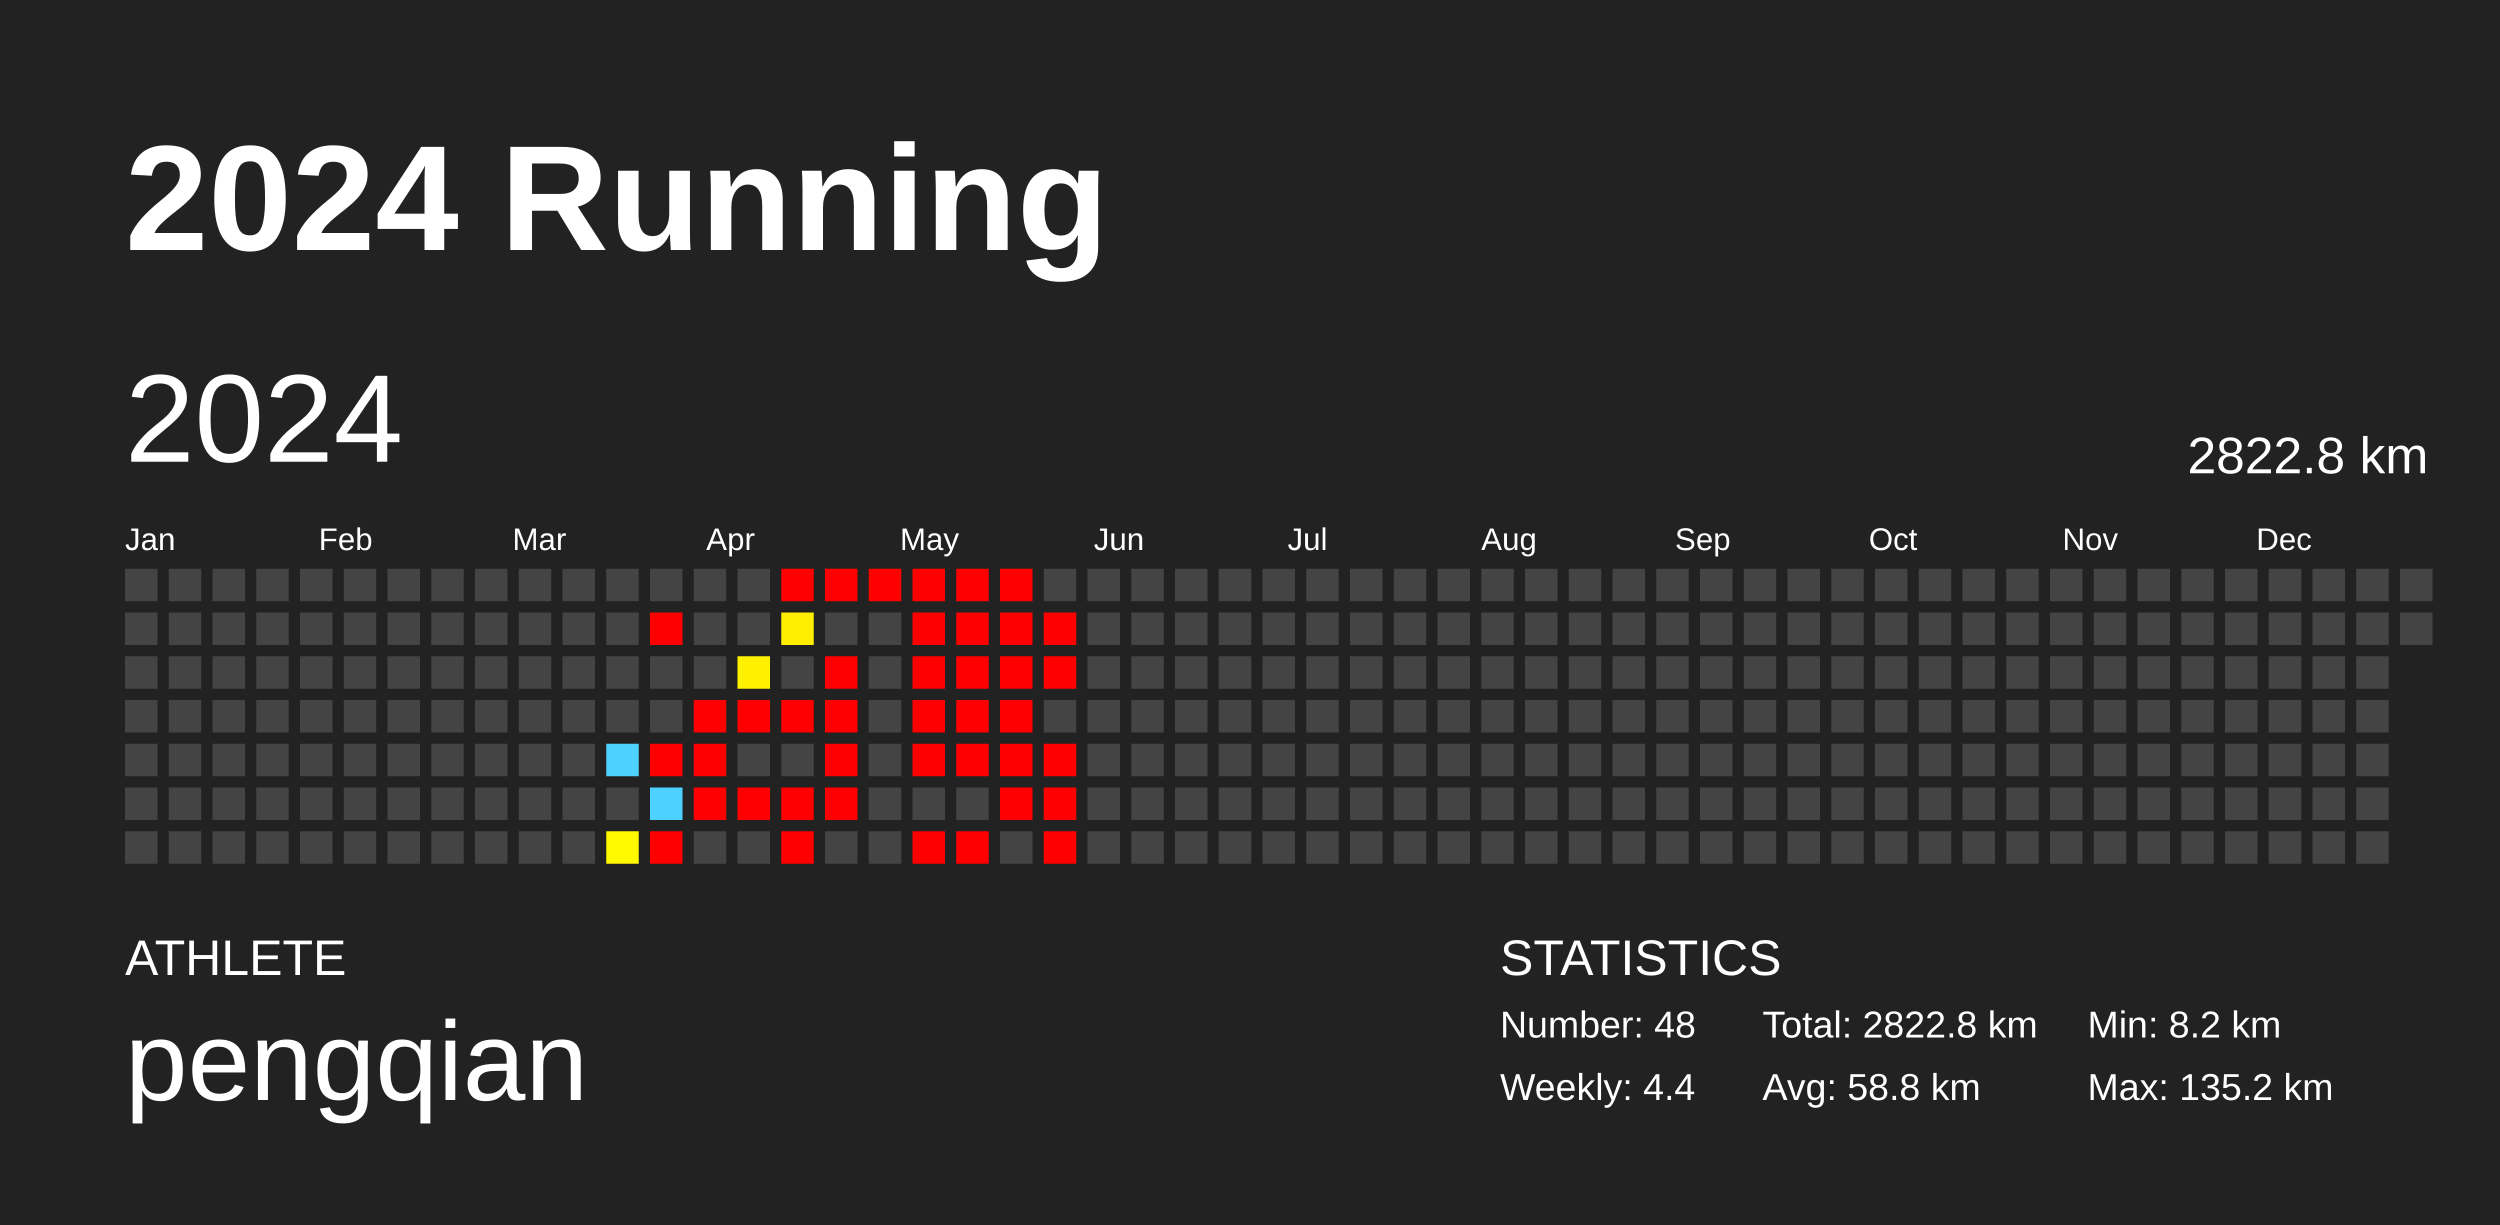
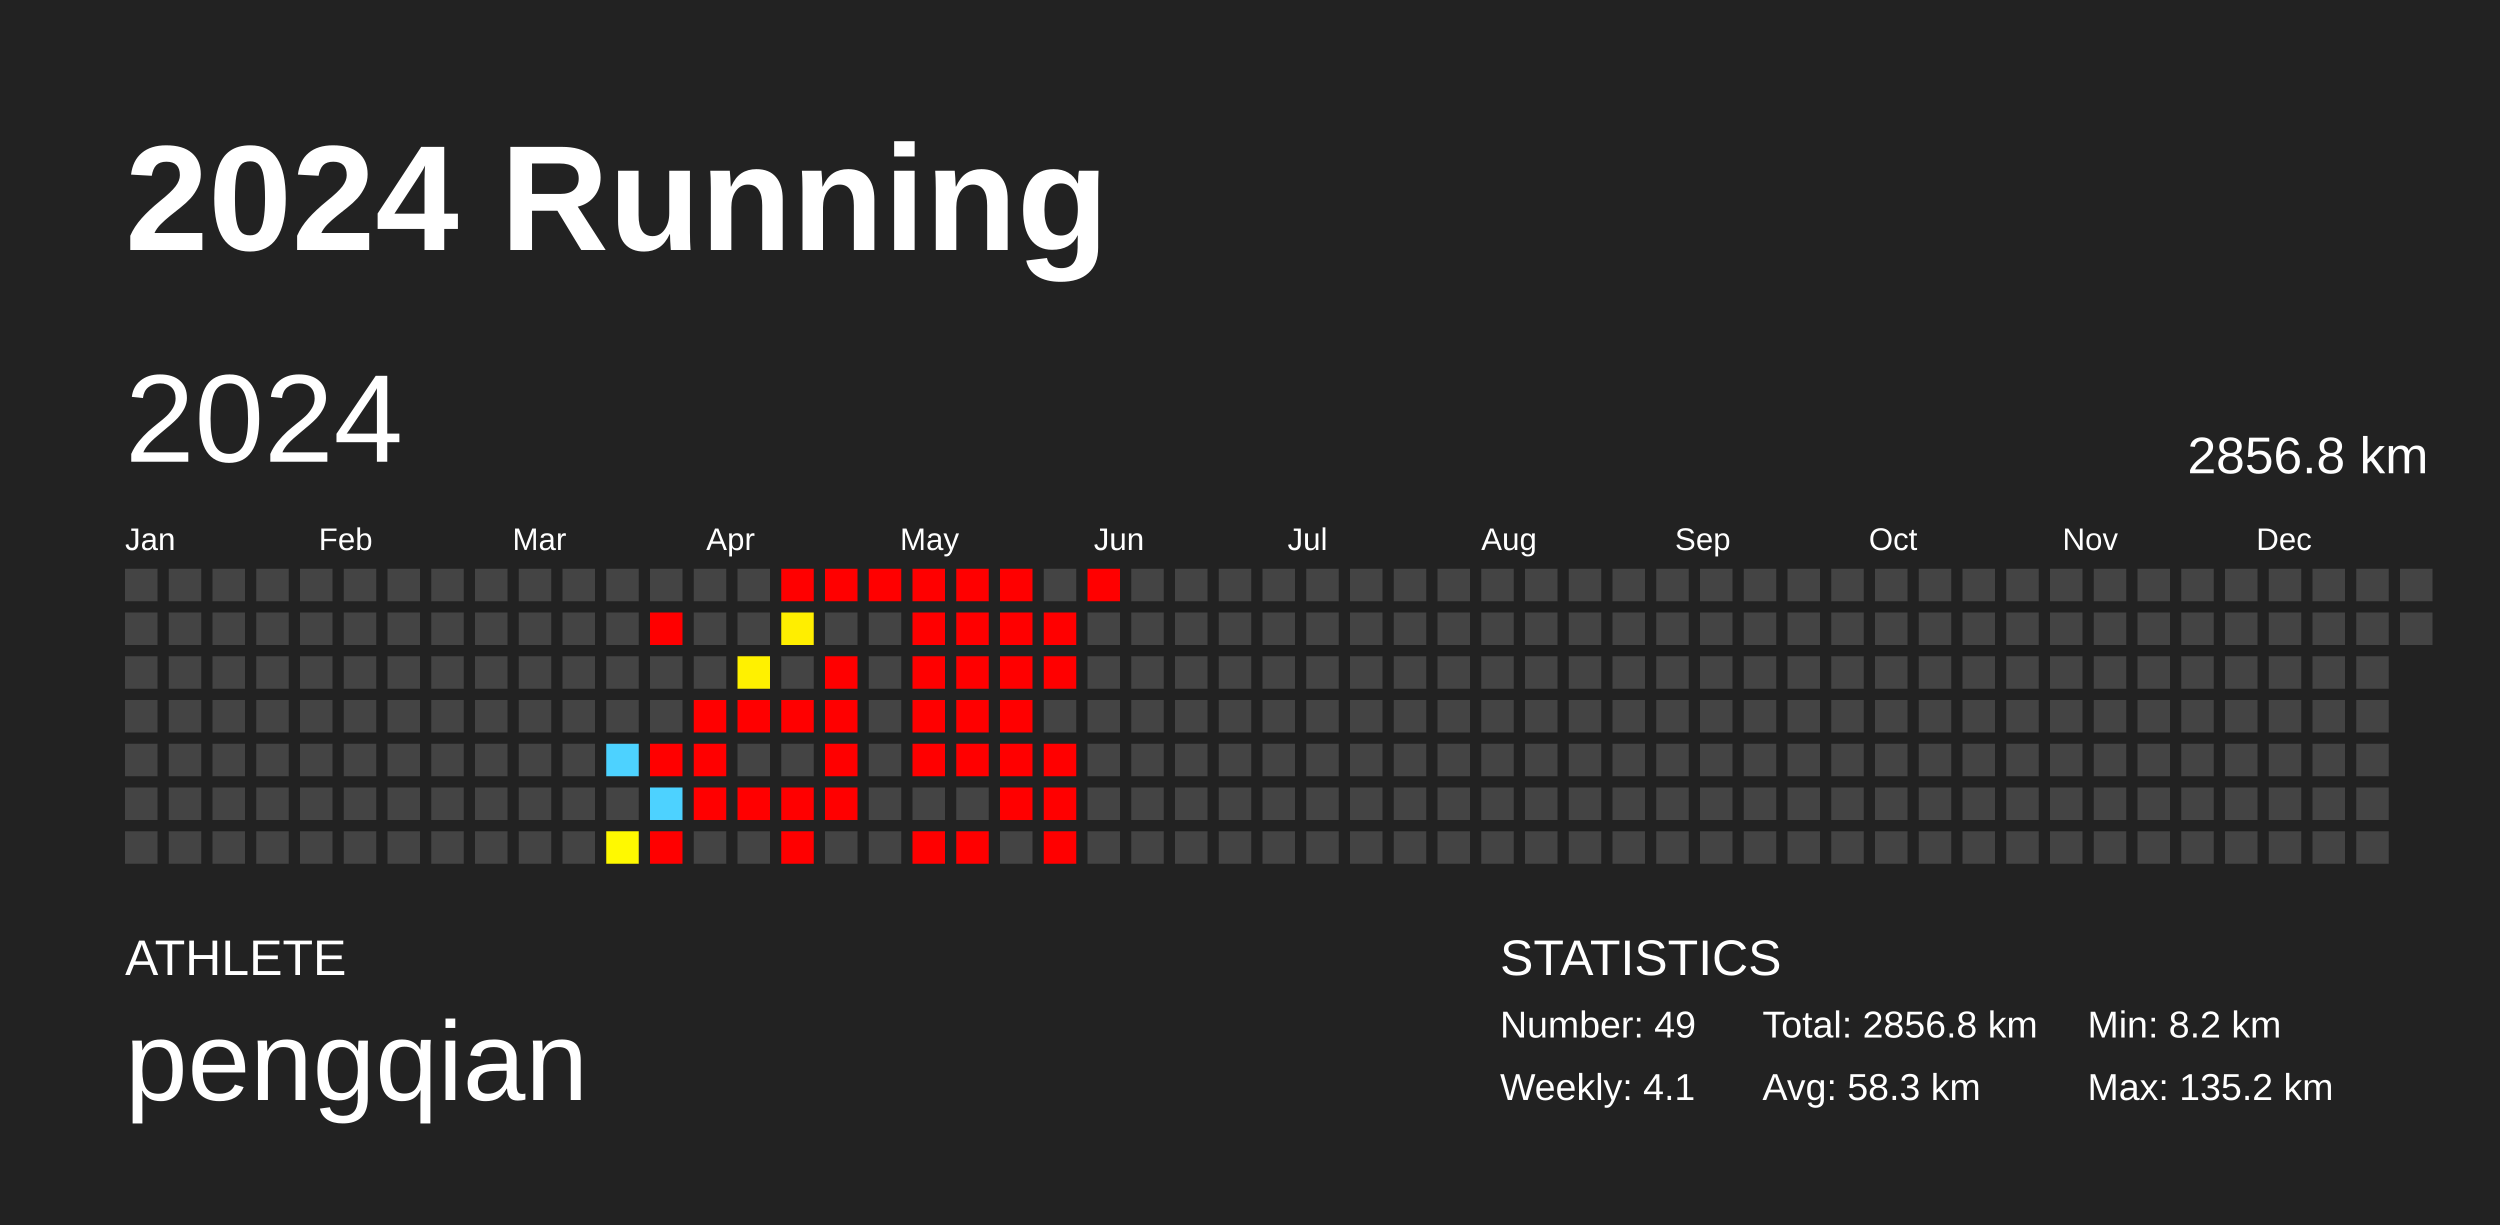
<svg xmlns="http://www.w3.org/2000/svg" baseProfile="full" height="98mm" version="1.1" viewBox="0,0,200,98" width="200mm">
  <defs />
  <rect fill="#222222" height="98" width="200" x="0" y="0" />
  <text fill="#FFFFFF" style="font-size:12px; font-family:Arial; font-weight:bold;" x="10" y="20">2024 Running</text>
  <text fill="#FFFFFF" style="font-size:4px; font-family:Arial" x="10" y="78">ATHLETE</text>
  <text fill="#FFFFFF" style="font-size:9px; font-family:Arial" x="10" y="88">pengqian</text>
  <text fill="#FFFFFF" style="font-size:4px; font-family:Arial" x="120" y="78">STATISTICS</text>
-   <text fill="#FFFFFF" style="font-size:3px; font-family:Arial" x="120" y="83">Number: 48</text>
-   <text fill="#FFFFFF" style="font-size:3px; font-family:Arial" x="120" y="88">Weekly: 4.4</text>
-   <text fill="#FFFFFF" style="font-size:3px; font-family:Arial" x="141" y="83">Total: 2822.8 km</text>
-   <text fill="#FFFFFF" style="font-size:3px; font-family:Arial" x="141" y="88">Avg: 58.8 km</text>
+   <text fill="#FFFFFF" style="font-size:3px; font-family:Arial" x="120" y="83">Number: 49</text>
+   <text fill="#FFFFFF" style="font-size:3px; font-family:Arial" x="120" y="88">Weekly: 4.1</text>
+   <text fill="#FFFFFF" style="font-size:3px; font-family:Arial" x="141" y="83">Total: 2856.8 km</text>
+   <text fill="#FFFFFF" style="font-size:3px; font-family:Arial" x="141" y="88">Avg: 58.3 km</text>
  <text fill="#FFFFFF" style="font-size:3px; font-family:Arial" x="167" y="83">Min: 8.2 km</text>
  <text fill="#FFFFFF" style="font-size:3px; font-family:Arial" x="167" y="88">Max: 135.2 km</text>
  <text dominant-baseline="hanging" fill="#FFFFFF" style="font-size:10.0px; font-family:Arial;" x="10" y="30">2024</text>
-   <text dominant-baseline="hanging" fill="#FFFFFF" style="font-size:4.125px; font-family:Arial;" x="175" y="35">2822.8 km</text>
+   <text dominant-baseline="hanging" fill="#FFFFFF" style="font-size:4.125px; font-family:Arial;" x="175" y="35">2856.8 km</text>
  <text fill="#FFFFFF" style="font-size:2.5px; font-family:Arial" x="10.0" y="44">Jan</text>
  <text fill="#FFFFFF" style="font-size:2.5px; font-family:Arial" x="25.5" y="44">Feb</text>
  <text fill="#FFFFFF" style="font-size:2.5px; font-family:Arial" x="41.0" y="44">Mar</text>
  <text fill="#FFFFFF" style="font-size:2.5px; font-family:Arial" x="56.5" y="44">Apr</text>
  <text fill="#FFFFFF" style="font-size:2.5px; font-family:Arial" x="72.0" y="44">May</text>
  <text fill="#FFFFFF" style="font-size:2.5px; font-family:Arial" x="87.5" y="44">Jun</text>
  <text fill="#FFFFFF" style="font-size:2.5px; font-family:Arial" x="103.0" y="44">Jul</text>
  <text fill="#FFFFFF" style="font-size:2.5px; font-family:Arial" x="118.5" y="44">Aug</text>
  <text fill="#FFFFFF" style="font-size:2.5px; font-family:Arial" x="134.0" y="44">Sep</text>
  <text fill="#FFFFFF" style="font-size:2.5px; font-family:Arial" x="149.5" y="44">Oct</text>
  <text fill="#FFFFFF" style="font-size:2.5px; font-family:Arial" x="165.0" y="44">Nov</text>
  <text fill="#FFFFFF" style="font-size:2.5px; font-family:Arial" x="180.5" y="44">Dec</text>
  <rect fill="#444444" height="2.6" width="2.6" x="10.0" y="45.5" />
  <rect fill="#444444" height="2.6" width="2.6" x="10.0" y="49.0" />
  <rect fill="#444444" height="2.6" width="2.6" x="10.0" y="52.5" />
  <rect fill="#444444" height="2.6" width="2.6" x="10.0" y="56.0" />
  <rect fill="#444444" height="2.6" width="2.6" x="10.0" y="59.5" />
  <rect fill="#444444" height="2.6" width="2.6" x="10.0" y="63.0" />
  <rect fill="#444444" height="2.6" width="2.6" x="10.0" y="66.5" />
  <rect fill="#444444" height="2.6" width="2.6" x="13.5" y="45.5" />
  <rect fill="#444444" height="2.6" width="2.6" x="13.5" y="49.0" />
  <rect fill="#444444" height="2.6" width="2.6" x="13.5" y="52.5" />
  <rect fill="#444444" height="2.6" width="2.6" x="13.5" y="56.0" />
  <rect fill="#444444" height="2.6" width="2.6" x="13.5" y="59.5" />
  <rect fill="#444444" height="2.6" width="2.6" x="13.5" y="63.0" />
  <rect fill="#444444" height="2.6" width="2.6" x="13.5" y="66.5" />
  <rect fill="#444444" height="2.6" width="2.6" x="17.0" y="45.5" />
  <rect fill="#444444" height="2.6" width="2.6" x="17.0" y="49.0" />
  <rect fill="#444444" height="2.6" width="2.6" x="17.0" y="52.5" />
  <rect fill="#444444" height="2.6" width="2.6" x="17.0" y="56.0" />
  <rect fill="#444444" height="2.6" width="2.6" x="17.0" y="59.5" />
  <rect fill="#444444" height="2.6" width="2.6" x="17.0" y="63.0" />
  <rect fill="#444444" height="2.6" width="2.6" x="17.0" y="66.5" />
  <rect fill="#444444" height="2.6" width="2.6" x="20.5" y="45.5" />
  <rect fill="#444444" height="2.6" width="2.6" x="20.5" y="49.0" />
  <rect fill="#444444" height="2.6" width="2.6" x="20.5" y="52.5" />
  <rect fill="#444444" height="2.6" width="2.6" x="20.5" y="56.0" />
  <rect fill="#444444" height="2.6" width="2.6" x="20.5" y="59.5" />
  <rect fill="#444444" height="2.6" width="2.6" x="20.5" y="63.0" />
  <rect fill="#444444" height="2.6" width="2.6" x="20.5" y="66.5" />
  <rect fill="#444444" height="2.6" width="2.6" x="24.0" y="45.5" />
  <rect fill="#444444" height="2.6" width="2.6" x="24.0" y="49.0" />
  <rect fill="#444444" height="2.6" width="2.6" x="24.0" y="52.5" />
  <rect fill="#444444" height="2.6" width="2.6" x="24.0" y="56.0" />
  <rect fill="#444444" height="2.6" width="2.6" x="24.0" y="59.5" />
  <rect fill="#444444" height="2.6" width="2.6" x="24.0" y="63.0" />
  <rect fill="#444444" height="2.6" width="2.6" x="24.0" y="66.5" />
  <rect fill="#444444" height="2.6" width="2.6" x="27.5" y="45.5" />
  <rect fill="#444444" height="2.6" width="2.6" x="27.5" y="49.0" />
  <rect fill="#444444" height="2.6" width="2.6" x="27.5" y="52.5" />
  <rect fill="#444444" height="2.6" width="2.6" x="27.5" y="56.0" />
  <rect fill="#444444" height="2.6" width="2.6" x="27.5" y="59.5" />
  <rect fill="#444444" height="2.6" width="2.6" x="27.5" y="63.0" />
  <rect fill="#444444" height="2.6" width="2.6" x="27.5" y="66.5" />
  <rect fill="#444444" height="2.6" width="2.6" x="31.0" y="45.5" />
  <rect fill="#444444" height="2.6" width="2.6" x="31.0" y="49.0" />
  <rect fill="#444444" height="2.6" width="2.6" x="31.0" y="52.5" />
  <rect fill="#444444" height="2.6" width="2.6" x="31.0" y="56.0" />
  <rect fill="#444444" height="2.6" width="2.6" x="31.0" y="59.5" />
  <rect fill="#444444" height="2.6" width="2.6" x="31.0" y="63.0" />
  <rect fill="#444444" height="2.6" width="2.6" x="31.0" y="66.5" />
  <rect fill="#444444" height="2.6" width="2.6" x="34.5" y="45.5" />
  <rect fill="#444444" height="2.6" width="2.6" x="34.5" y="49.0" />
  <rect fill="#444444" height="2.6" width="2.6" x="34.5" y="52.5" />
  <rect fill="#444444" height="2.6" width="2.6" x="34.5" y="56.0" />
  <rect fill="#444444" height="2.6" width="2.6" x="34.5" y="59.5" />
  <rect fill="#444444" height="2.6" width="2.6" x="34.5" y="63.0" />
  <rect fill="#444444" height="2.6" width="2.6" x="34.5" y="66.5" />
  <rect fill="#444444" height="2.6" width="2.6" x="38.0" y="45.5" />
  <rect fill="#444444" height="2.6" width="2.6" x="38.0" y="49.0" />
  <rect fill="#444444" height="2.6" width="2.6" x="38.0" y="52.5" />
  <rect fill="#444444" height="2.6" width="2.6" x="38.0" y="56.0" />
  <rect fill="#444444" height="2.6" width="2.6" x="38.0" y="59.5" />
  <rect fill="#444444" height="2.6" width="2.6" x="38.0" y="63.0" />
  <rect fill="#444444" height="2.6" width="2.6" x="38.0" y="66.5" />
  <rect fill="#444444" height="2.6" width="2.6" x="41.5" y="45.5" />
  <rect fill="#444444" height="2.6" width="2.6" x="41.5" y="49.0" />
  <rect fill="#444444" height="2.6" width="2.6" x="41.5" y="52.5" />
  <rect fill="#444444" height="2.6" width="2.6" x="41.5" y="56.0" />
  <rect fill="#444444" height="2.6" width="2.6" x="41.5" y="59.5" />
  <rect fill="#444444" height="2.6" width="2.6" x="41.5" y="63.0" />
  <rect fill="#444444" height="2.6" width="2.6" x="41.5" y="66.5" />
  <rect fill="#444444" height="2.6" width="2.6" x="45.0" y="45.5" />
  <rect fill="#444444" height="2.6" width="2.6" x="45.0" y="49.0" />
  <rect fill="#444444" height="2.6" width="2.6" x="45.0" y="52.5" />
  <rect fill="#444444" height="2.6" width="2.6" x="45.0" y="56.0" />
  <rect fill="#444444" height="2.6" width="2.6" x="45.0" y="59.5" />
  <rect fill="#444444" height="2.6" width="2.6" x="45.0" y="63.0" />
  <rect fill="#444444" height="2.6" width="2.6" x="45.0" y="66.5" />
  <rect fill="#444444" height="2.6" width="2.6" x="48.5" y="45.5" />
  <rect fill="#444444" height="2.6" width="2.6" x="48.5" y="49.0" />
  <rect fill="#444444" height="2.6" width="2.6" x="48.5" y="52.5" />
  <rect fill="#444444" height="2.6" width="2.6" x="48.5" y="56.0" />
  <rect fill="#4dd2ff" height="2.6" width="2.6" x="48.5" y="59.5" />
  <rect fill="#444444" height="2.6" width="2.6" x="48.5" y="63.0" />
  <rect fill="#fff900" height="2.6" width="2.6" x="48.5" y="66.5" />
  <rect fill="#444444" height="2.6" width="2.6" x="52.0" y="45.5" />
  <rect fill="red" height="2.6" width="2.6" x="52.0" y="49.0" />
  <rect fill="#444444" height="2.6" width="2.6" x="52.0" y="52.5" />
  <rect fill="#444444" height="2.6" width="2.6" x="52.0" y="56.0" />
  <rect fill="red" height="2.6" width="2.6" x="52.0" y="59.5" />
  <rect fill="#4dd2ff" height="2.6" width="2.6" x="52.0" y="63.0" />
  <rect fill="red" height="2.6" width="2.6" x="52.0" y="66.5" />
  <rect fill="#444444" height="2.6" width="2.6" x="55.5" y="45.5" />
  <rect fill="#444444" height="2.6" width="2.6" x="55.5" y="49.0" />
  <rect fill="#444444" height="2.6" width="2.6" x="55.5" y="52.5" />
  <rect fill="red" height="2.6" width="2.6" x="55.5" y="56.0" />
  <rect fill="red" height="2.6" width="2.6" x="55.5" y="59.5" />
  <rect fill="red" height="2.6" width="2.6" x="55.5" y="63.0" />
  <rect fill="#444444" height="2.6" width="2.6" x="55.5" y="66.5" />
  <rect fill="#444444" height="2.6" width="2.6" x="59.0" y="45.5" />
  <rect fill="#444444" height="2.6" width="2.6" x="59.0" y="49.0" />
  <rect fill="#fff100" height="2.6" width="2.6" x="59.0" y="52.5" />
  <rect fill="red" height="2.6" width="2.6" x="59.0" y="56.0" />
  <rect fill="#444444" height="2.6" width="2.6" x="59.0" y="59.5" />
  <rect fill="red" height="2.6" width="2.6" x="59.0" y="63.0" />
  <rect fill="#444444" height="2.6" width="2.6" x="59.0" y="66.5" />
  <rect fill="red" height="2.6" width="2.6" x="62.5" y="45.5" />
  <rect fill="#ffee00" height="2.6" width="2.6" x="62.5" y="49.0" />
  <rect fill="#444444" height="2.6" width="2.6" x="62.5" y="52.5" />
  <rect fill="red" height="2.6" width="2.6" x="62.5" y="56.0" />
  <rect fill="#444444" height="2.6" width="2.6" x="62.5" y="59.5" />
  <rect fill="red" height="2.6" width="2.6" x="62.5" y="63.0" />
  <rect fill="red" height="2.6" width="2.6" x="62.5" y="66.5" />
  <rect fill="red" height="2.6" width="2.6" x="66.0" y="45.5" />
  <rect fill="#444444" height="2.6" width="2.6" x="66.0" y="49.0" />
  <rect fill="red" height="2.6" width="2.6" x="66.0" y="52.5" />
  <rect fill="red" height="2.6" width="2.6" x="66.0" y="56.0" />
  <rect fill="red" height="2.6" width="2.6" x="66.0" y="59.5" />
  <rect fill="red" height="2.6" width="2.6" x="66.0" y="63.0" />
  <rect fill="#444444" height="2.6" width="2.6" x="66.0" y="66.5" />
  <rect fill="red" height="2.6" width="2.6" x="69.5" y="45.5" />
  <rect fill="#444444" height="2.6" width="2.6" x="69.5" y="49.0" />
  <rect fill="#444444" height="2.6" width="2.6" x="69.5" y="52.5" />
  <rect fill="#444444" height="2.6" width="2.6" x="69.5" y="56.0" />
  <rect fill="#444444" height="2.6" width="2.6" x="69.5" y="59.5" />
  <rect fill="#444444" height="2.6" width="2.6" x="69.5" y="63.0" />
  <rect fill="#444444" height="2.6" width="2.6" x="69.5" y="66.5" />
  <rect fill="red" height="2.6" width="2.6" x="73.0" y="45.5" />
  <rect fill="red" height="2.6" width="2.6" x="73.0" y="49.0" />
  <rect fill="red" height="2.6" width="2.6" x="73.0" y="52.5" />
  <rect fill="red" height="2.6" width="2.6" x="73.0" y="56.0" />
  <rect fill="red" height="2.6" width="2.6" x="73.0" y="59.5" />
  <rect fill="#444444" height="2.6" width="2.6" x="73.0" y="63.0" />
  <rect fill="red" height="2.6" width="2.6" x="73.0" y="66.5" />
  <rect fill="red" height="2.6" width="2.6" x="76.5" y="45.5" />
  <rect fill="red" height="2.6" width="2.6" x="76.5" y="49.0" />
  <rect fill="red" height="2.6" width="2.6" x="76.5" y="52.5" />
  <rect fill="red" height="2.6" width="2.6" x="76.5" y="56.0" />
  <rect fill="red" height="2.6" width="2.6" x="76.5" y="59.5" />
  <rect fill="#444444" height="2.6" width="2.6" x="76.5" y="63.0" />
  <rect fill="red" height="2.6" width="2.6" x="76.5" y="66.5" />
  <rect fill="red" height="2.6" width="2.6" x="80.0" y="45.5" />
  <rect fill="red" height="2.6" width="2.6" x="80.0" y="49.0" />
  <rect fill="red" height="2.6" width="2.6" x="80.0" y="52.5" />
  <rect fill="red" height="2.6" width="2.6" x="80.0" y="56.0" />
  <rect fill="red" height="2.6" width="2.6" x="80.0" y="59.5" />
  <rect fill="red" height="2.6" width="2.6" x="80.0" y="63.0" />
  <rect fill="#444444" height="2.6" width="2.6" x="80.0" y="66.5" />
  <rect fill="#444444" height="2.6" width="2.6" x="83.5" y="45.5" />
  <rect fill="red" height="2.6" width="2.6" x="83.5" y="49.0" />
  <rect fill="red" height="2.6" width="2.6" x="83.5" y="52.5" />
  <rect fill="#444444" height="2.6" width="2.6" x="83.5" y="56.0" />
  <rect fill="red" height="2.6" width="2.6" x="83.5" y="59.5" />
  <rect fill="red" height="2.6" width="2.6" x="83.5" y="63.0" />
  <rect fill="red" height="2.6" width="2.6" x="83.5" y="66.5" />
-   <rect fill="#444444" height="2.6" width="2.6" x="87.0" y="45.5" />
+   <rect fill="red" height="2.6" width="2.6" x="87.0" y="45.5" />
  <rect fill="#444444" height="2.6" width="2.6" x="87.0" y="49.0" />
  <rect fill="#444444" height="2.6" width="2.6" x="87.0" y="52.5" />
  <rect fill="#444444" height="2.6" width="2.6" x="87.0" y="56.0" />
  <rect fill="#444444" height="2.6" width="2.6" x="87.0" y="59.5" />
  <rect fill="#444444" height="2.6" width="2.6" x="87.0" y="63.0" />
  <rect fill="#444444" height="2.6" width="2.6" x="87.0" y="66.5" />
  <rect fill="#444444" height="2.6" width="2.6" x="90.5" y="45.5" />
  <rect fill="#444444" height="2.6" width="2.6" x="90.5" y="49.0" />
  <rect fill="#444444" height="2.6" width="2.6" x="90.5" y="52.5" />
  <rect fill="#444444" height="2.6" width="2.6" x="90.5" y="56.0" />
  <rect fill="#444444" height="2.6" width="2.6" x="90.5" y="59.5" />
  <rect fill="#444444" height="2.6" width="2.6" x="90.5" y="63.0" />
  <rect fill="#444444" height="2.6" width="2.6" x="90.5" y="66.5" />
  <rect fill="#444444" height="2.6" width="2.6" x="94.0" y="45.5" />
  <rect fill="#444444" height="2.6" width="2.6" x="94.0" y="49.0" />
  <rect fill="#444444" height="2.6" width="2.6" x="94.0" y="52.5" />
  <rect fill="#444444" height="2.6" width="2.6" x="94.0" y="56.0" />
  <rect fill="#444444" height="2.6" width="2.6" x="94.0" y="59.5" />
  <rect fill="#444444" height="2.6" width="2.6" x="94.0" y="63.0" />
  <rect fill="#444444" height="2.6" width="2.6" x="94.0" y="66.5" />
  <rect fill="#444444" height="2.6" width="2.6" x="97.5" y="45.5" />
  <rect fill="#444444" height="2.6" width="2.6" x="97.5" y="49.0" />
  <rect fill="#444444" height="2.6" width="2.6" x="97.5" y="52.5" />
  <rect fill="#444444" height="2.6" width="2.6" x="97.5" y="56.0" />
  <rect fill="#444444" height="2.6" width="2.6" x="97.5" y="59.5" />
  <rect fill="#444444" height="2.6" width="2.6" x="97.5" y="63.0" />
  <rect fill="#444444" height="2.6" width="2.6" x="97.5" y="66.5" />
  <rect fill="#444444" height="2.6" width="2.6" x="101.0" y="45.5" />
  <rect fill="#444444" height="2.6" width="2.6" x="101.0" y="49.0" />
  <rect fill="#444444" height="2.6" width="2.6" x="101.0" y="52.5" />
  <rect fill="#444444" height="2.6" width="2.6" x="101.0" y="56.0" />
  <rect fill="#444444" height="2.6" width="2.6" x="101.0" y="59.5" />
  <rect fill="#444444" height="2.6" width="2.6" x="101.0" y="63.0" />
  <rect fill="#444444" height="2.6" width="2.6" x="101.0" y="66.5" />
  <rect fill="#444444" height="2.6" width="2.6" x="104.5" y="45.5" />
  <rect fill="#444444" height="2.6" width="2.6" x="104.5" y="49.0" />
  <rect fill="#444444" height="2.6" width="2.6" x="104.5" y="52.5" />
  <rect fill="#444444" height="2.6" width="2.6" x="104.5" y="56.0" />
  <rect fill="#444444" height="2.6" width="2.6" x="104.5" y="59.5" />
  <rect fill="#444444" height="2.6" width="2.6" x="104.5" y="63.0" />
  <rect fill="#444444" height="2.6" width="2.6" x="104.5" y="66.5" />
  <rect fill="#444444" height="2.6" width="2.6" x="108.0" y="45.5" />
  <rect fill="#444444" height="2.6" width="2.6" x="108.0" y="49.0" />
  <rect fill="#444444" height="2.6" width="2.6" x="108.0" y="52.5" />
  <rect fill="#444444" height="2.6" width="2.6" x="108.0" y="56.0" />
  <rect fill="#444444" height="2.6" width="2.6" x="108.0" y="59.5" />
  <rect fill="#444444" height="2.6" width="2.6" x="108.0" y="63.0" />
  <rect fill="#444444" height="2.6" width="2.6" x="108.0" y="66.5" />
  <rect fill="#444444" height="2.6" width="2.6" x="111.5" y="45.5" />
  <rect fill="#444444" height="2.6" width="2.6" x="111.5" y="49.0" />
  <rect fill="#444444" height="2.6" width="2.6" x="111.5" y="52.5" />
  <rect fill="#444444" height="2.6" width="2.6" x="111.5" y="56.0" />
  <rect fill="#444444" height="2.6" width="2.6" x="111.5" y="59.5" />
  <rect fill="#444444" height="2.6" width="2.6" x="111.5" y="63.0" />
  <rect fill="#444444" height="2.6" width="2.6" x="111.5" y="66.5" />
  <rect fill="#444444" height="2.6" width="2.6" x="115.0" y="45.5" />
  <rect fill="#444444" height="2.6" width="2.6" x="115.0" y="49.0" />
  <rect fill="#444444" height="2.6" width="2.6" x="115.0" y="52.5" />
  <rect fill="#444444" height="2.6" width="2.6" x="115.0" y="56.0" />
  <rect fill="#444444" height="2.6" width="2.6" x="115.0" y="59.5" />
  <rect fill="#444444" height="2.6" width="2.6" x="115.0" y="63.0" />
  <rect fill="#444444" height="2.6" width="2.6" x="115.0" y="66.5" />
  <rect fill="#444444" height="2.6" width="2.6" x="118.5" y="45.5" />
  <rect fill="#444444" height="2.6" width="2.6" x="118.5" y="49.0" />
  <rect fill="#444444" height="2.6" width="2.6" x="118.5" y="52.5" />
  <rect fill="#444444" height="2.6" width="2.6" x="118.5" y="56.0" />
  <rect fill="#444444" height="2.6" width="2.6" x="118.5" y="59.5" />
  <rect fill="#444444" height="2.6" width="2.6" x="118.5" y="63.0" />
  <rect fill="#444444" height="2.6" width="2.6" x="118.5" y="66.5" />
  <rect fill="#444444" height="2.6" width="2.6" x="122.0" y="45.5" />
  <rect fill="#444444" height="2.6" width="2.6" x="122.0" y="49.0" />
  <rect fill="#444444" height="2.6" width="2.6" x="122.0" y="52.5" />
  <rect fill="#444444" height="2.6" width="2.6" x="122.0" y="56.0" />
  <rect fill="#444444" height="2.6" width="2.6" x="122.0" y="59.5" />
  <rect fill="#444444" height="2.6" width="2.6" x="122.0" y="63.0" />
  <rect fill="#444444" height="2.6" width="2.6" x="122.0" y="66.5" />
  <rect fill="#444444" height="2.6" width="2.6" x="125.5" y="45.5" />
  <rect fill="#444444" height="2.6" width="2.6" x="125.5" y="49.0" />
  <rect fill="#444444" height="2.6" width="2.6" x="125.5" y="52.5" />
  <rect fill="#444444" height="2.6" width="2.6" x="125.5" y="56.0" />
  <rect fill="#444444" height="2.6" width="2.6" x="125.5" y="59.5" />
  <rect fill="#444444" height="2.6" width="2.6" x="125.5" y="63.0" />
  <rect fill="#444444" height="2.6" width="2.6" x="125.5" y="66.5" />
  <rect fill="#444444" height="2.6" width="2.6" x="129.0" y="45.5" />
  <rect fill="#444444" height="2.6" width="2.6" x="129.0" y="49.0" />
  <rect fill="#444444" height="2.6" width="2.6" x="129.0" y="52.5" />
  <rect fill="#444444" height="2.6" width="2.6" x="129.0" y="56.0" />
  <rect fill="#444444" height="2.6" width="2.6" x="129.0" y="59.5" />
  <rect fill="#444444" height="2.6" width="2.6" x="129.0" y="63.0" />
  <rect fill="#444444" height="2.6" width="2.6" x="129.0" y="66.5" />
  <rect fill="#444444" height="2.6" width="2.6" x="132.5" y="45.5" />
  <rect fill="#444444" height="2.6" width="2.6" x="132.5" y="49.0" />
  <rect fill="#444444" height="2.6" width="2.6" x="132.5" y="52.5" />
  <rect fill="#444444" height="2.6" width="2.6" x="132.5" y="56.0" />
  <rect fill="#444444" height="2.6" width="2.6" x="132.5" y="59.5" />
  <rect fill="#444444" height="2.6" width="2.6" x="132.5" y="63.0" />
  <rect fill="#444444" height="2.6" width="2.6" x="132.5" y="66.5" />
  <rect fill="#444444" height="2.6" width="2.6" x="136.0" y="45.5" />
  <rect fill="#444444" height="2.6" width="2.6" x="136.0" y="49.0" />
  <rect fill="#444444" height="2.6" width="2.6" x="136.0" y="52.5" />
  <rect fill="#444444" height="2.6" width="2.6" x="136.0" y="56.0" />
  <rect fill="#444444" height="2.6" width="2.6" x="136.0" y="59.5" />
  <rect fill="#444444" height="2.6" width="2.6" x="136.0" y="63.0" />
  <rect fill="#444444" height="2.6" width="2.6" x="136.0" y="66.5" />
  <rect fill="#444444" height="2.6" width="2.6" x="139.5" y="45.5" />
  <rect fill="#444444" height="2.6" width="2.6" x="139.5" y="49.0" />
  <rect fill="#444444" height="2.6" width="2.6" x="139.5" y="52.5" />
  <rect fill="#444444" height="2.6" width="2.6" x="139.5" y="56.0" />
  <rect fill="#444444" height="2.6" width="2.6" x="139.5" y="59.5" />
  <rect fill="#444444" height="2.6" width="2.6" x="139.5" y="63.0" />
  <rect fill="#444444" height="2.6" width="2.6" x="139.5" y="66.5" />
  <rect fill="#444444" height="2.6" width="2.6" x="143.0" y="45.5" />
  <rect fill="#444444" height="2.6" width="2.6" x="143.0" y="49.0" />
  <rect fill="#444444" height="2.6" width="2.6" x="143.0" y="52.5" />
  <rect fill="#444444" height="2.6" width="2.6" x="143.0" y="56.0" />
  <rect fill="#444444" height="2.6" width="2.6" x="143.0" y="59.5" />
  <rect fill="#444444" height="2.6" width="2.6" x="143.0" y="63.0" />
  <rect fill="#444444" height="2.6" width="2.6" x="143.0" y="66.5" />
  <rect fill="#444444" height="2.6" width="2.6" x="146.5" y="45.5" />
  <rect fill="#444444" height="2.6" width="2.6" x="146.5" y="49.0" />
  <rect fill="#444444" height="2.6" width="2.6" x="146.5" y="52.5" />
  <rect fill="#444444" height="2.6" width="2.6" x="146.5" y="56.0" />
  <rect fill="#444444" height="2.6" width="2.6" x="146.5" y="59.5" />
  <rect fill="#444444" height="2.6" width="2.6" x="146.5" y="63.0" />
  <rect fill="#444444" height="2.6" width="2.6" x="146.5" y="66.5" />
  <rect fill="#444444" height="2.6" width="2.6" x="150.0" y="45.5" />
  <rect fill="#444444" height="2.6" width="2.6" x="150.0" y="49.0" />
  <rect fill="#444444" height="2.6" width="2.6" x="150.0" y="52.5" />
  <rect fill="#444444" height="2.6" width="2.6" x="150.0" y="56.0" />
  <rect fill="#444444" height="2.6" width="2.6" x="150.0" y="59.5" />
  <rect fill="#444444" height="2.6" width="2.6" x="150.0" y="63.0" />
  <rect fill="#444444" height="2.6" width="2.6" x="150.0" y="66.5" />
  <rect fill="#444444" height="2.6" width="2.6" x="153.5" y="45.5" />
  <rect fill="#444444" height="2.6" width="2.6" x="153.5" y="49.0" />
  <rect fill="#444444" height="2.6" width="2.6" x="153.5" y="52.5" />
  <rect fill="#444444" height="2.6" width="2.6" x="153.5" y="56.0" />
  <rect fill="#444444" height="2.6" width="2.6" x="153.5" y="59.5" />
  <rect fill="#444444" height="2.6" width="2.6" x="153.5" y="63.0" />
  <rect fill="#444444" height="2.6" width="2.6" x="153.5" y="66.5" />
  <rect fill="#444444" height="2.6" width="2.6" x="157.0" y="45.5" />
  <rect fill="#444444" height="2.6" width="2.6" x="157.0" y="49.0" />
  <rect fill="#444444" height="2.6" width="2.6" x="157.0" y="52.5" />
  <rect fill="#444444" height="2.6" width="2.6" x="157.0" y="56.0" />
  <rect fill="#444444" height="2.6" width="2.6" x="157.0" y="59.5" />
  <rect fill="#444444" height="2.6" width="2.6" x="157.0" y="63.0" />
  <rect fill="#444444" height="2.6" width="2.6" x="157.0" y="66.5" />
  <rect fill="#444444" height="2.6" width="2.6" x="160.5" y="45.5" />
  <rect fill="#444444" height="2.6" width="2.6" x="160.5" y="49.0" />
  <rect fill="#444444" height="2.6" width="2.6" x="160.5" y="52.5" />
  <rect fill="#444444" height="2.6" width="2.6" x="160.5" y="56.0" />
  <rect fill="#444444" height="2.6" width="2.6" x="160.5" y="59.5" />
  <rect fill="#444444" height="2.6" width="2.6" x="160.5" y="63.0" />
  <rect fill="#444444" height="2.6" width="2.6" x="160.5" y="66.5" />
  <rect fill="#444444" height="2.6" width="2.6" x="164.0" y="45.5" />
  <rect fill="#444444" height="2.6" width="2.6" x="164.0" y="49.0" />
  <rect fill="#444444" height="2.6" width="2.6" x="164.0" y="52.5" />
  <rect fill="#444444" height="2.6" width="2.6" x="164.0" y="56.0" />
  <rect fill="#444444" height="2.6" width="2.6" x="164.0" y="59.5" />
  <rect fill="#444444" height="2.6" width="2.6" x="164.0" y="63.0" />
  <rect fill="#444444" height="2.6" width="2.6" x="164.0" y="66.5" />
  <rect fill="#444444" height="2.6" width="2.6" x="167.5" y="45.5" />
  <rect fill="#444444" height="2.6" width="2.6" x="167.5" y="49.0" />
  <rect fill="#444444" height="2.6" width="2.6" x="167.5" y="52.5" />
  <rect fill="#444444" height="2.6" width="2.6" x="167.5" y="56.0" />
  <rect fill="#444444" height="2.6" width="2.6" x="167.5" y="59.5" />
  <rect fill="#444444" height="2.6" width="2.6" x="167.5" y="63.0" />
  <rect fill="#444444" height="2.6" width="2.6" x="167.5" y="66.5" />
  <rect fill="#444444" height="2.6" width="2.6" x="171.0" y="45.5" />
  <rect fill="#444444" height="2.6" width="2.6" x="171.0" y="49.0" />
  <rect fill="#444444" height="2.6" width="2.6" x="171.0" y="52.5" />
  <rect fill="#444444" height="2.6" width="2.6" x="171.0" y="56.0" />
  <rect fill="#444444" height="2.6" width="2.6" x="171.0" y="59.5" />
  <rect fill="#444444" height="2.6" width="2.6" x="171.0" y="63.0" />
  <rect fill="#444444" height="2.6" width="2.6" x="171.0" y="66.5" />
  <rect fill="#444444" height="2.6" width="2.6" x="174.5" y="45.5" />
  <rect fill="#444444" height="2.6" width="2.6" x="174.5" y="49.0" />
  <rect fill="#444444" height="2.6" width="2.6" x="174.5" y="52.5" />
  <rect fill="#444444" height="2.6" width="2.6" x="174.5" y="56.0" />
  <rect fill="#444444" height="2.6" width="2.6" x="174.5" y="59.5" />
  <rect fill="#444444" height="2.6" width="2.6" x="174.5" y="63.0" />
  <rect fill="#444444" height="2.6" width="2.6" x="174.5" y="66.5" />
  <rect fill="#444444" height="2.6" width="2.6" x="178.0" y="45.5" />
  <rect fill="#444444" height="2.6" width="2.6" x="178.0" y="49.0" />
  <rect fill="#444444" height="2.6" width="2.6" x="178.0" y="52.5" />
  <rect fill="#444444" height="2.6" width="2.6" x="178.0" y="56.0" />
  <rect fill="#444444" height="2.6" width="2.6" x="178.0" y="59.5" />
  <rect fill="#444444" height="2.6" width="2.6" x="178.0" y="63.0" />
  <rect fill="#444444" height="2.6" width="2.6" x="178.0" y="66.5" />
  <rect fill="#444444" height="2.6" width="2.6" x="181.5" y="45.5" />
  <rect fill="#444444" height="2.6" width="2.6" x="181.5" y="49.0" />
  <rect fill="#444444" height="2.6" width="2.6" x="181.5" y="52.5" />
  <rect fill="#444444" height="2.6" width="2.6" x="181.5" y="56.0" />
  <rect fill="#444444" height="2.6" width="2.6" x="181.5" y="59.5" />
  <rect fill="#444444" height="2.6" width="2.6" x="181.5" y="63.0" />
  <rect fill="#444444" height="2.6" width="2.6" x="181.5" y="66.5" />
  <rect fill="#444444" height="2.6" width="2.6" x="185.0" y="45.5" />
  <rect fill="#444444" height="2.6" width="2.6" x="185.0" y="49.0" />
  <rect fill="#444444" height="2.6" width="2.6" x="185.0" y="52.5" />
  <rect fill="#444444" height="2.6" width="2.6" x="185.0" y="56.0" />
  <rect fill="#444444" height="2.6" width="2.6" x="185.0" y="59.5" />
  <rect fill="#444444" height="2.6" width="2.6" x="185.0" y="63.0" />
  <rect fill="#444444" height="2.6" width="2.6" x="185.0" y="66.5" />
  <rect fill="#444444" height="2.6" width="2.6" x="188.5" y="45.5" />
  <rect fill="#444444" height="2.6" width="2.6" x="188.5" y="49.0" />
  <rect fill="#444444" height="2.6" width="2.6" x="188.5" y="52.5" />
  <rect fill="#444444" height="2.6" width="2.6" x="188.5" y="56.0" />
  <rect fill="#444444" height="2.6" width="2.6" x="188.5" y="59.5" />
  <rect fill="#444444" height="2.6" width="2.6" x="188.5" y="63.0" />
  <rect fill="#444444" height="2.6" width="2.6" x="188.5" y="66.5" />
  <rect fill="#444444" height="2.6" width="2.6" x="192.0" y="45.5" />
  <rect fill="#444444" height="2.6" width="2.6" x="192.0" y="49.0" />
</svg>
